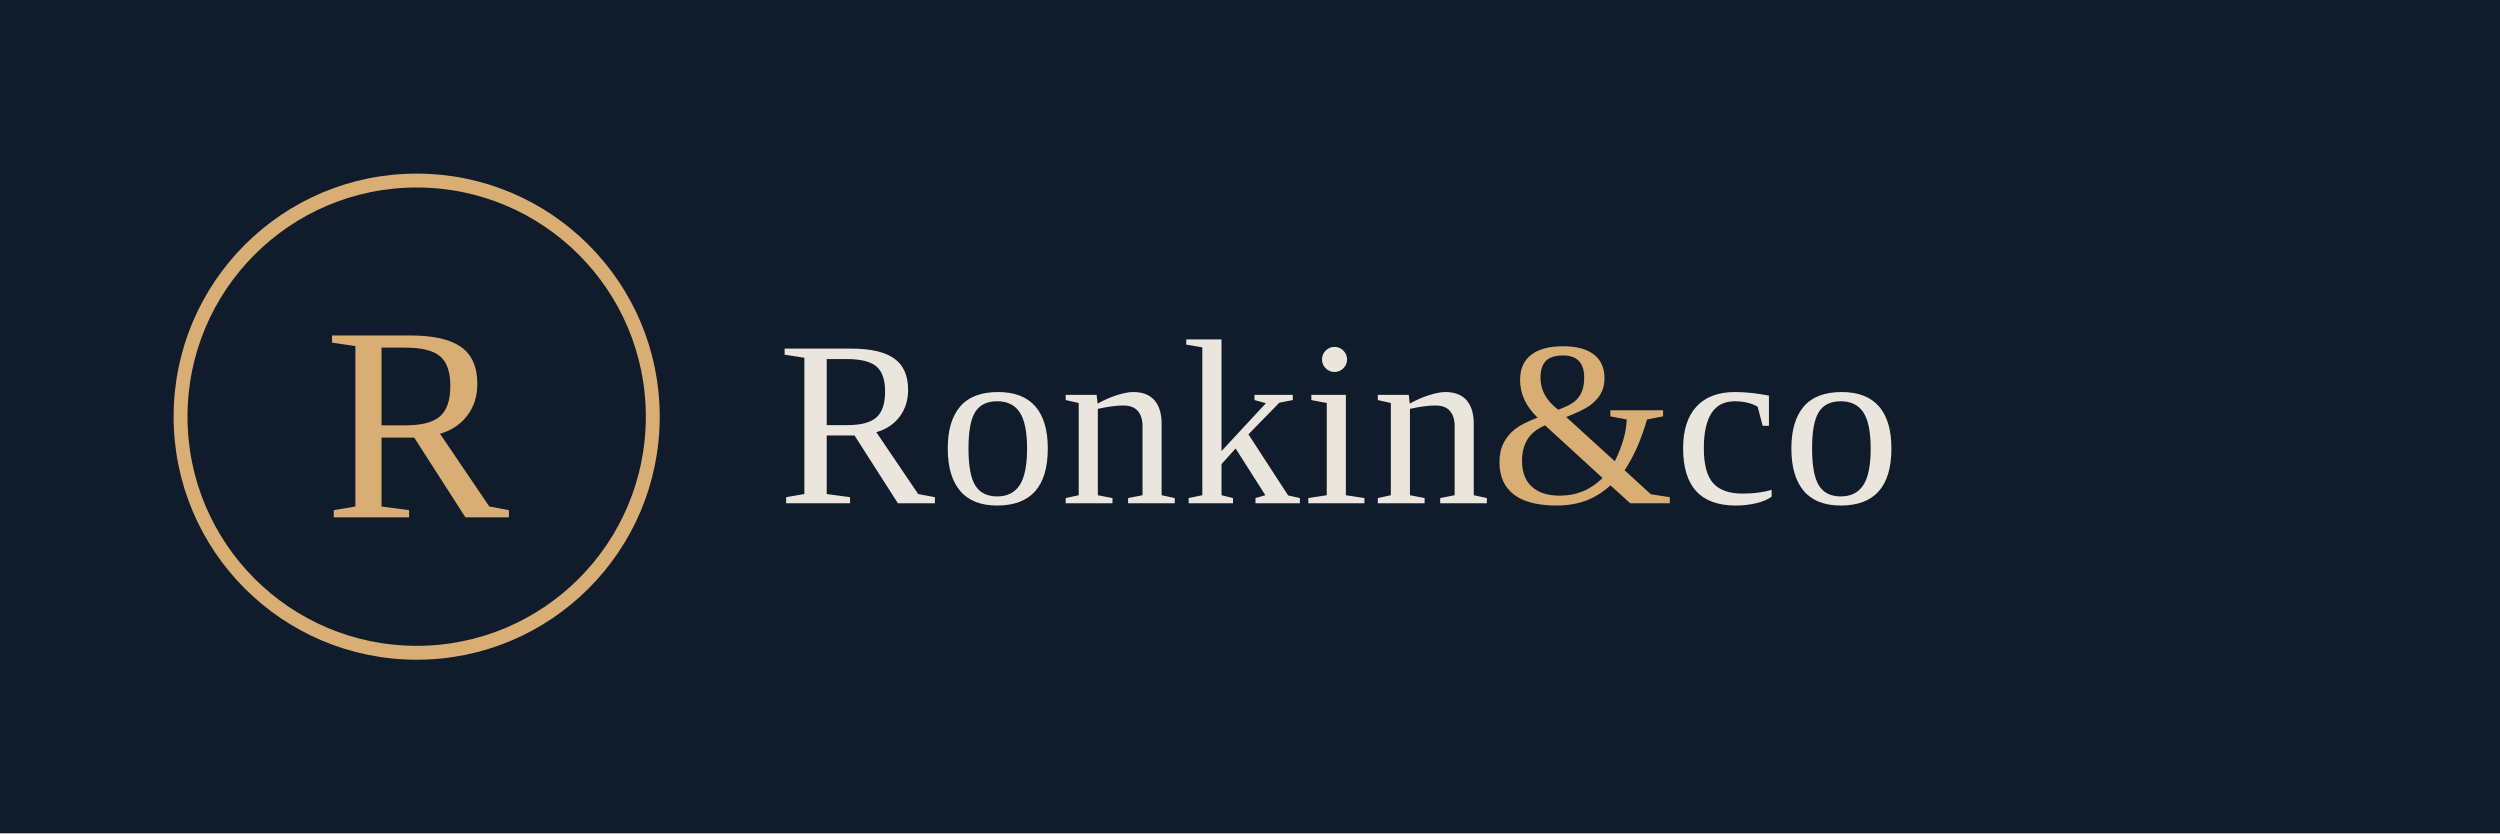
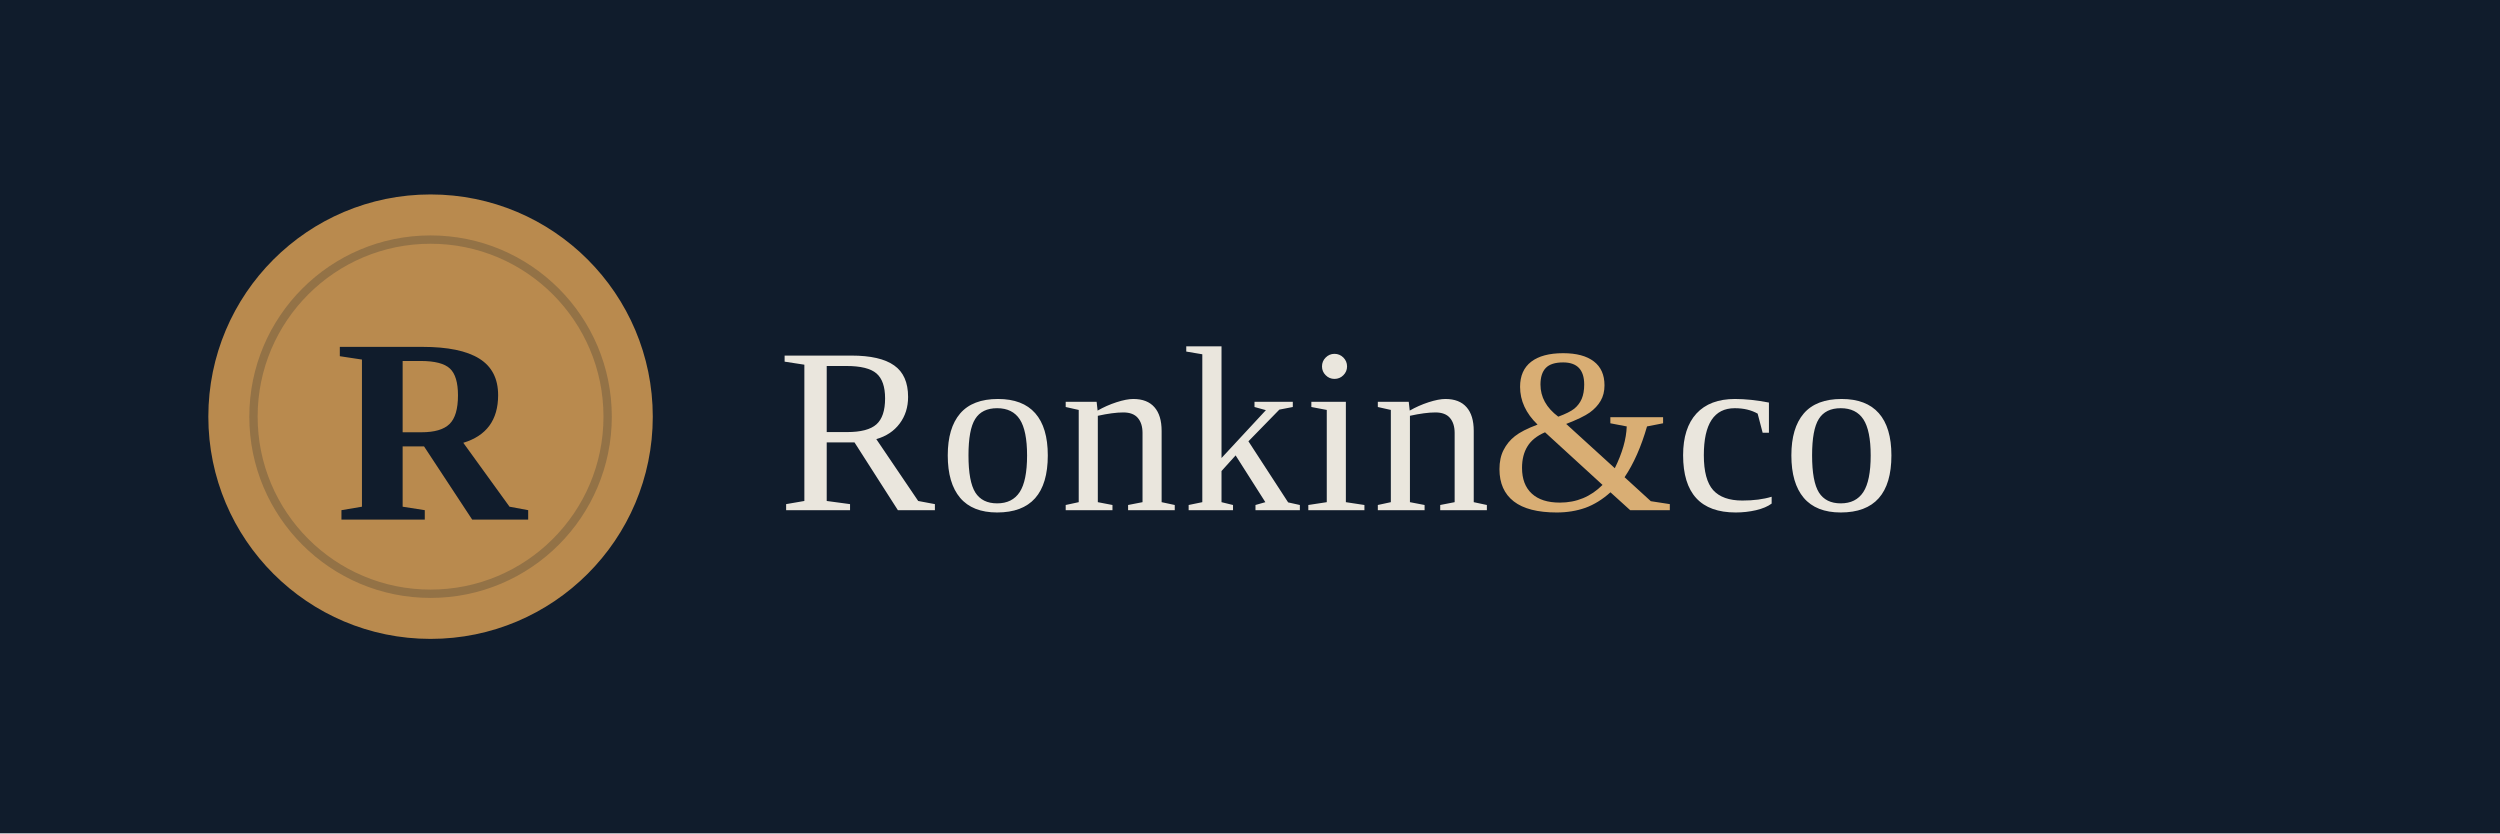
<svg xmlns="http://www.w3.org/2000/svg" width="360" height="120" viewBox="0 0 360 120" role="img" aria-label="Ronkin und Co">
  <rect width="360" height="120" fill="#101c2c" />
-   <circle cx="60" cy="60" r="34" fill="none" stroke="#d9ae74" stroke-width="2" />
-   <text x="60" y="61" text-anchor="middle" dominant-baseline="central" font-family="Georgia, 'Times New Roman', serif" font-size="40" fill="#d9ae74">R</text>
-   <text x="112" y="61" dominant-baseline="central" font-family="Georgia, 'Times New Roman', serif" font-size="34" letter-spacing="0.5" fill="#eae6dd">Ronkin<tspan fill="#d9ae74">&amp;</tspan>co</text>
+   <circle cx="62" cy="60" r="32" fill="#b98a4e" />
+   <circle cx="62" cy="60" r="25.5" fill="none" stroke="#101c2c" stroke-opacity="0.22" stroke-width="1.2" />
+   <text x="62" y="62" text-anchor="middle" dominant-baseline="central" font-family="Georgia, 'Times New Roman', serif" font-weight="700" font-size="38" fill="#101c2c">R</text>
+   <text x="112" y="62" dominant-baseline="central" font-family="Georgia, 'Times New Roman', serif" font-size="34" letter-spacing="0.5" fill="#eae6dd">Ronkin<tspan fill="#d9ae74">&amp;</tspan>co</text>
</svg>
